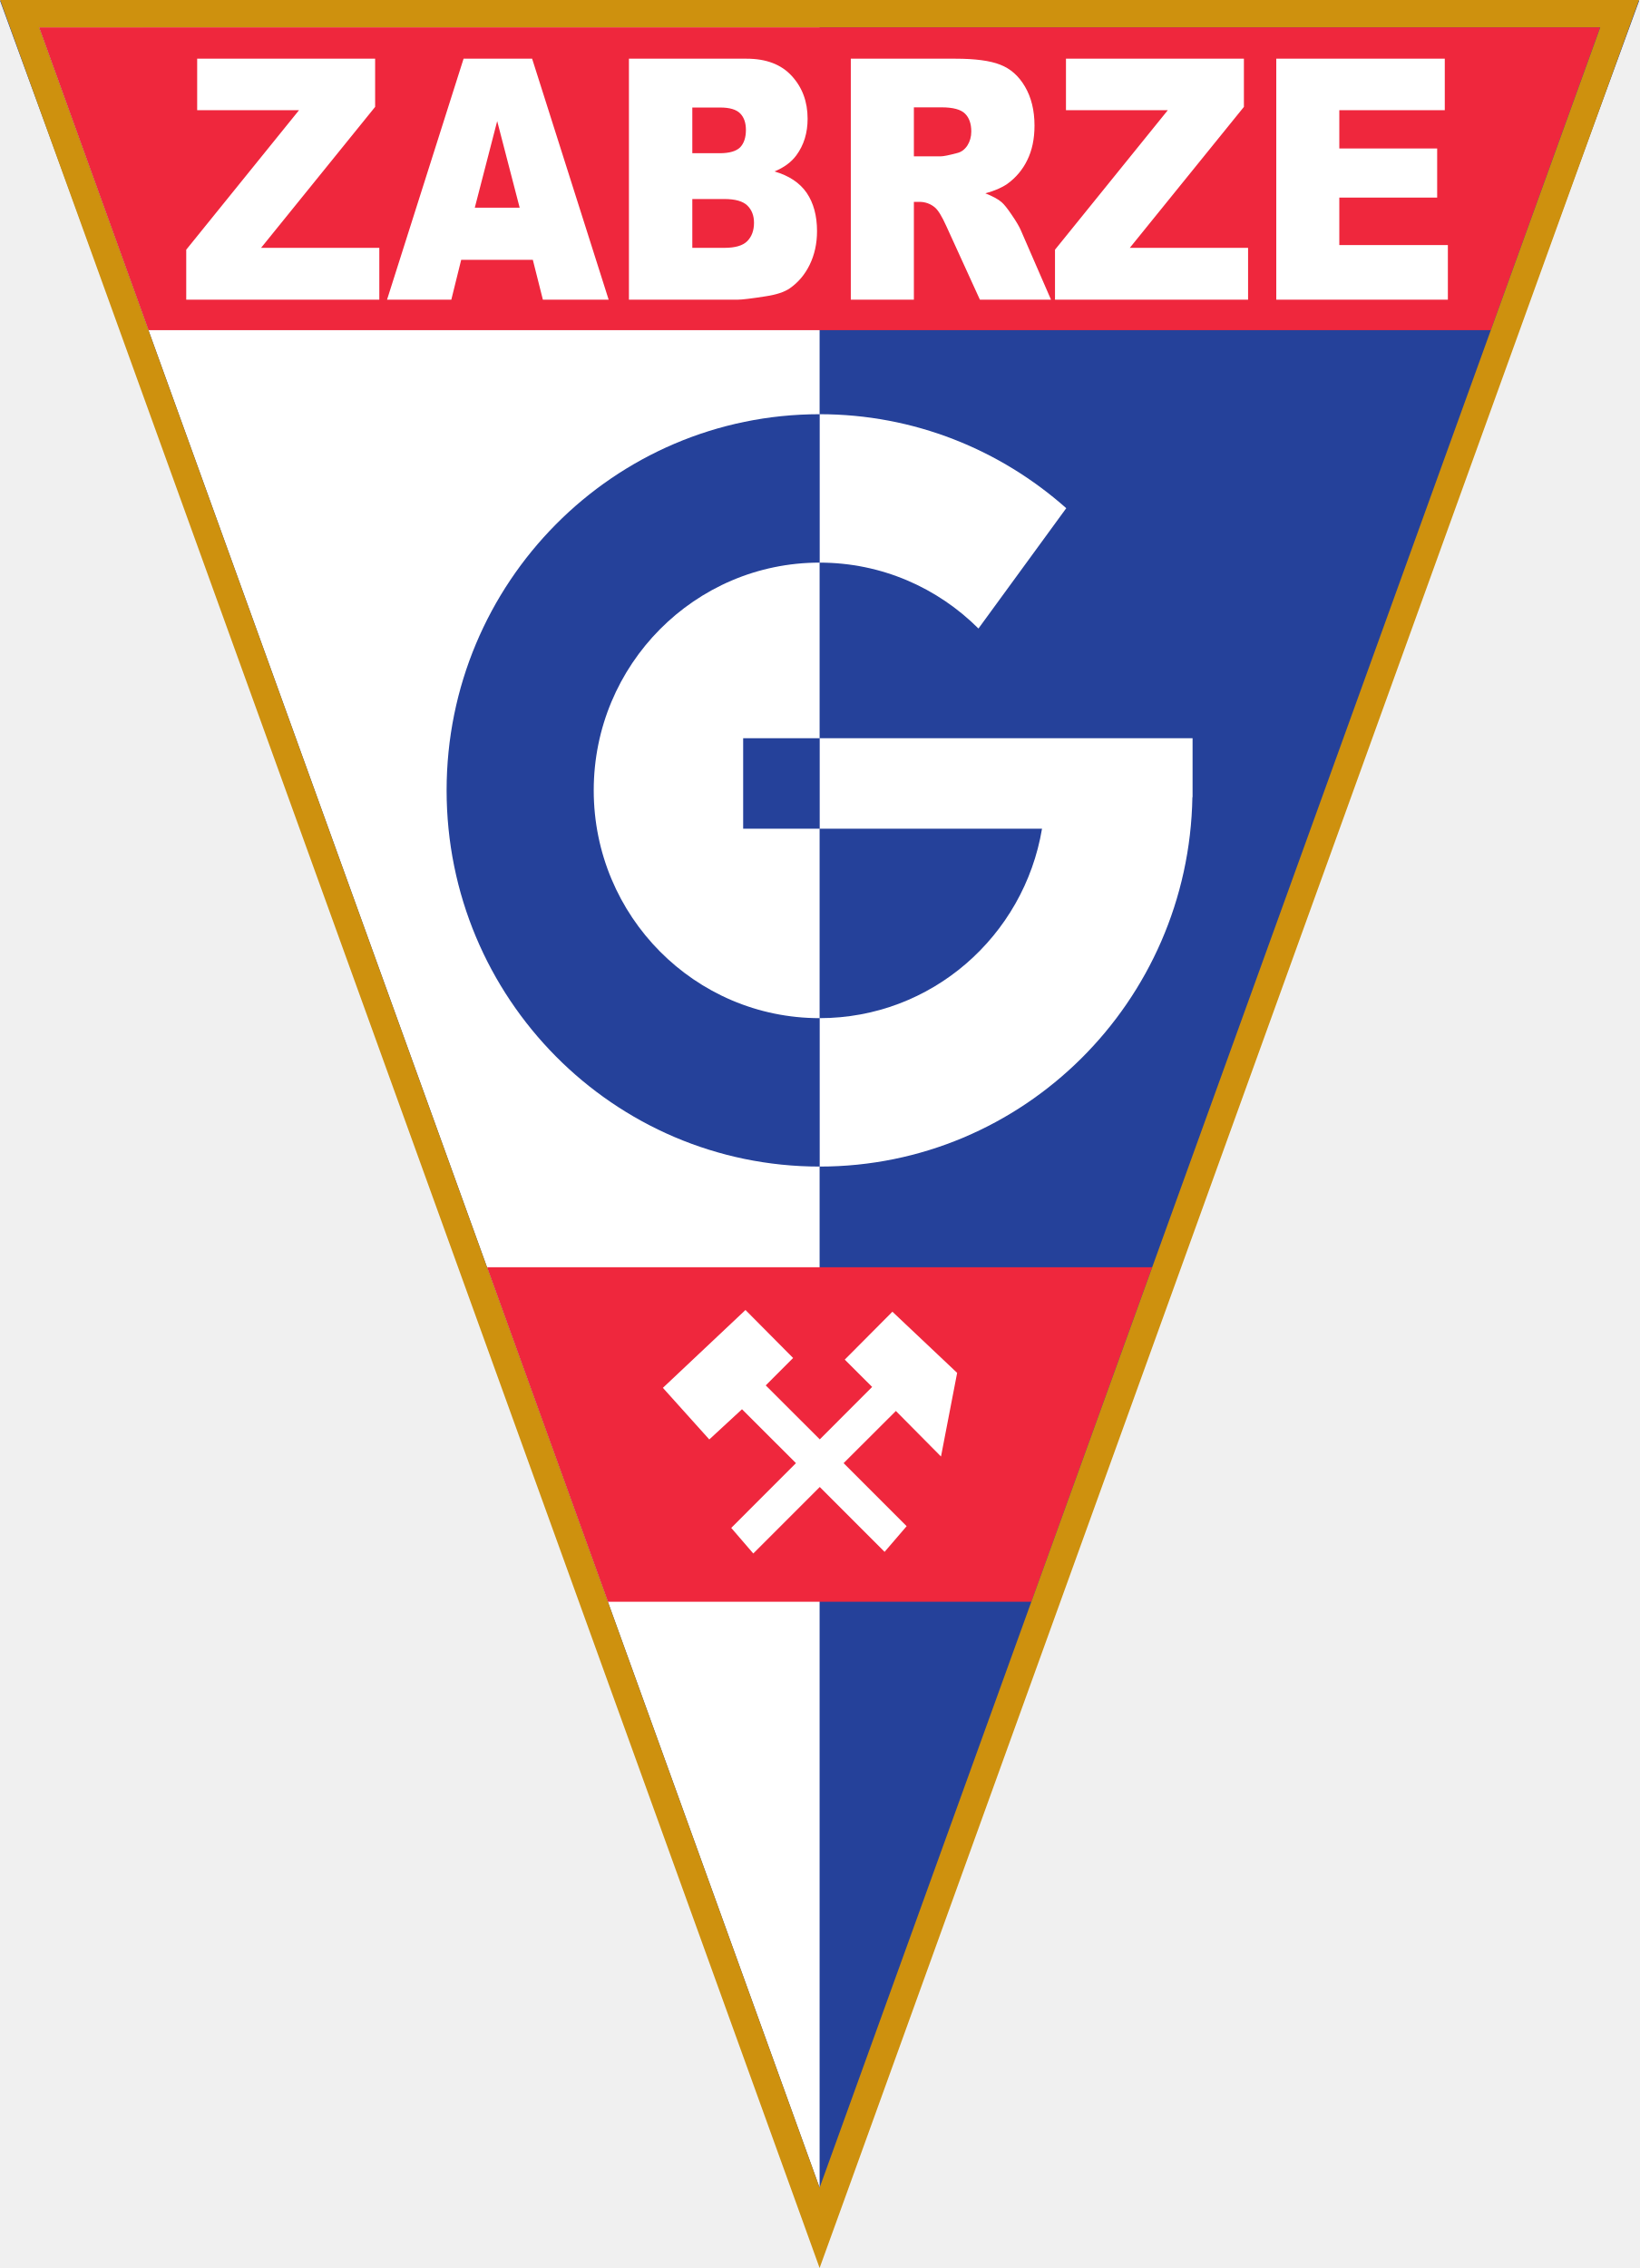
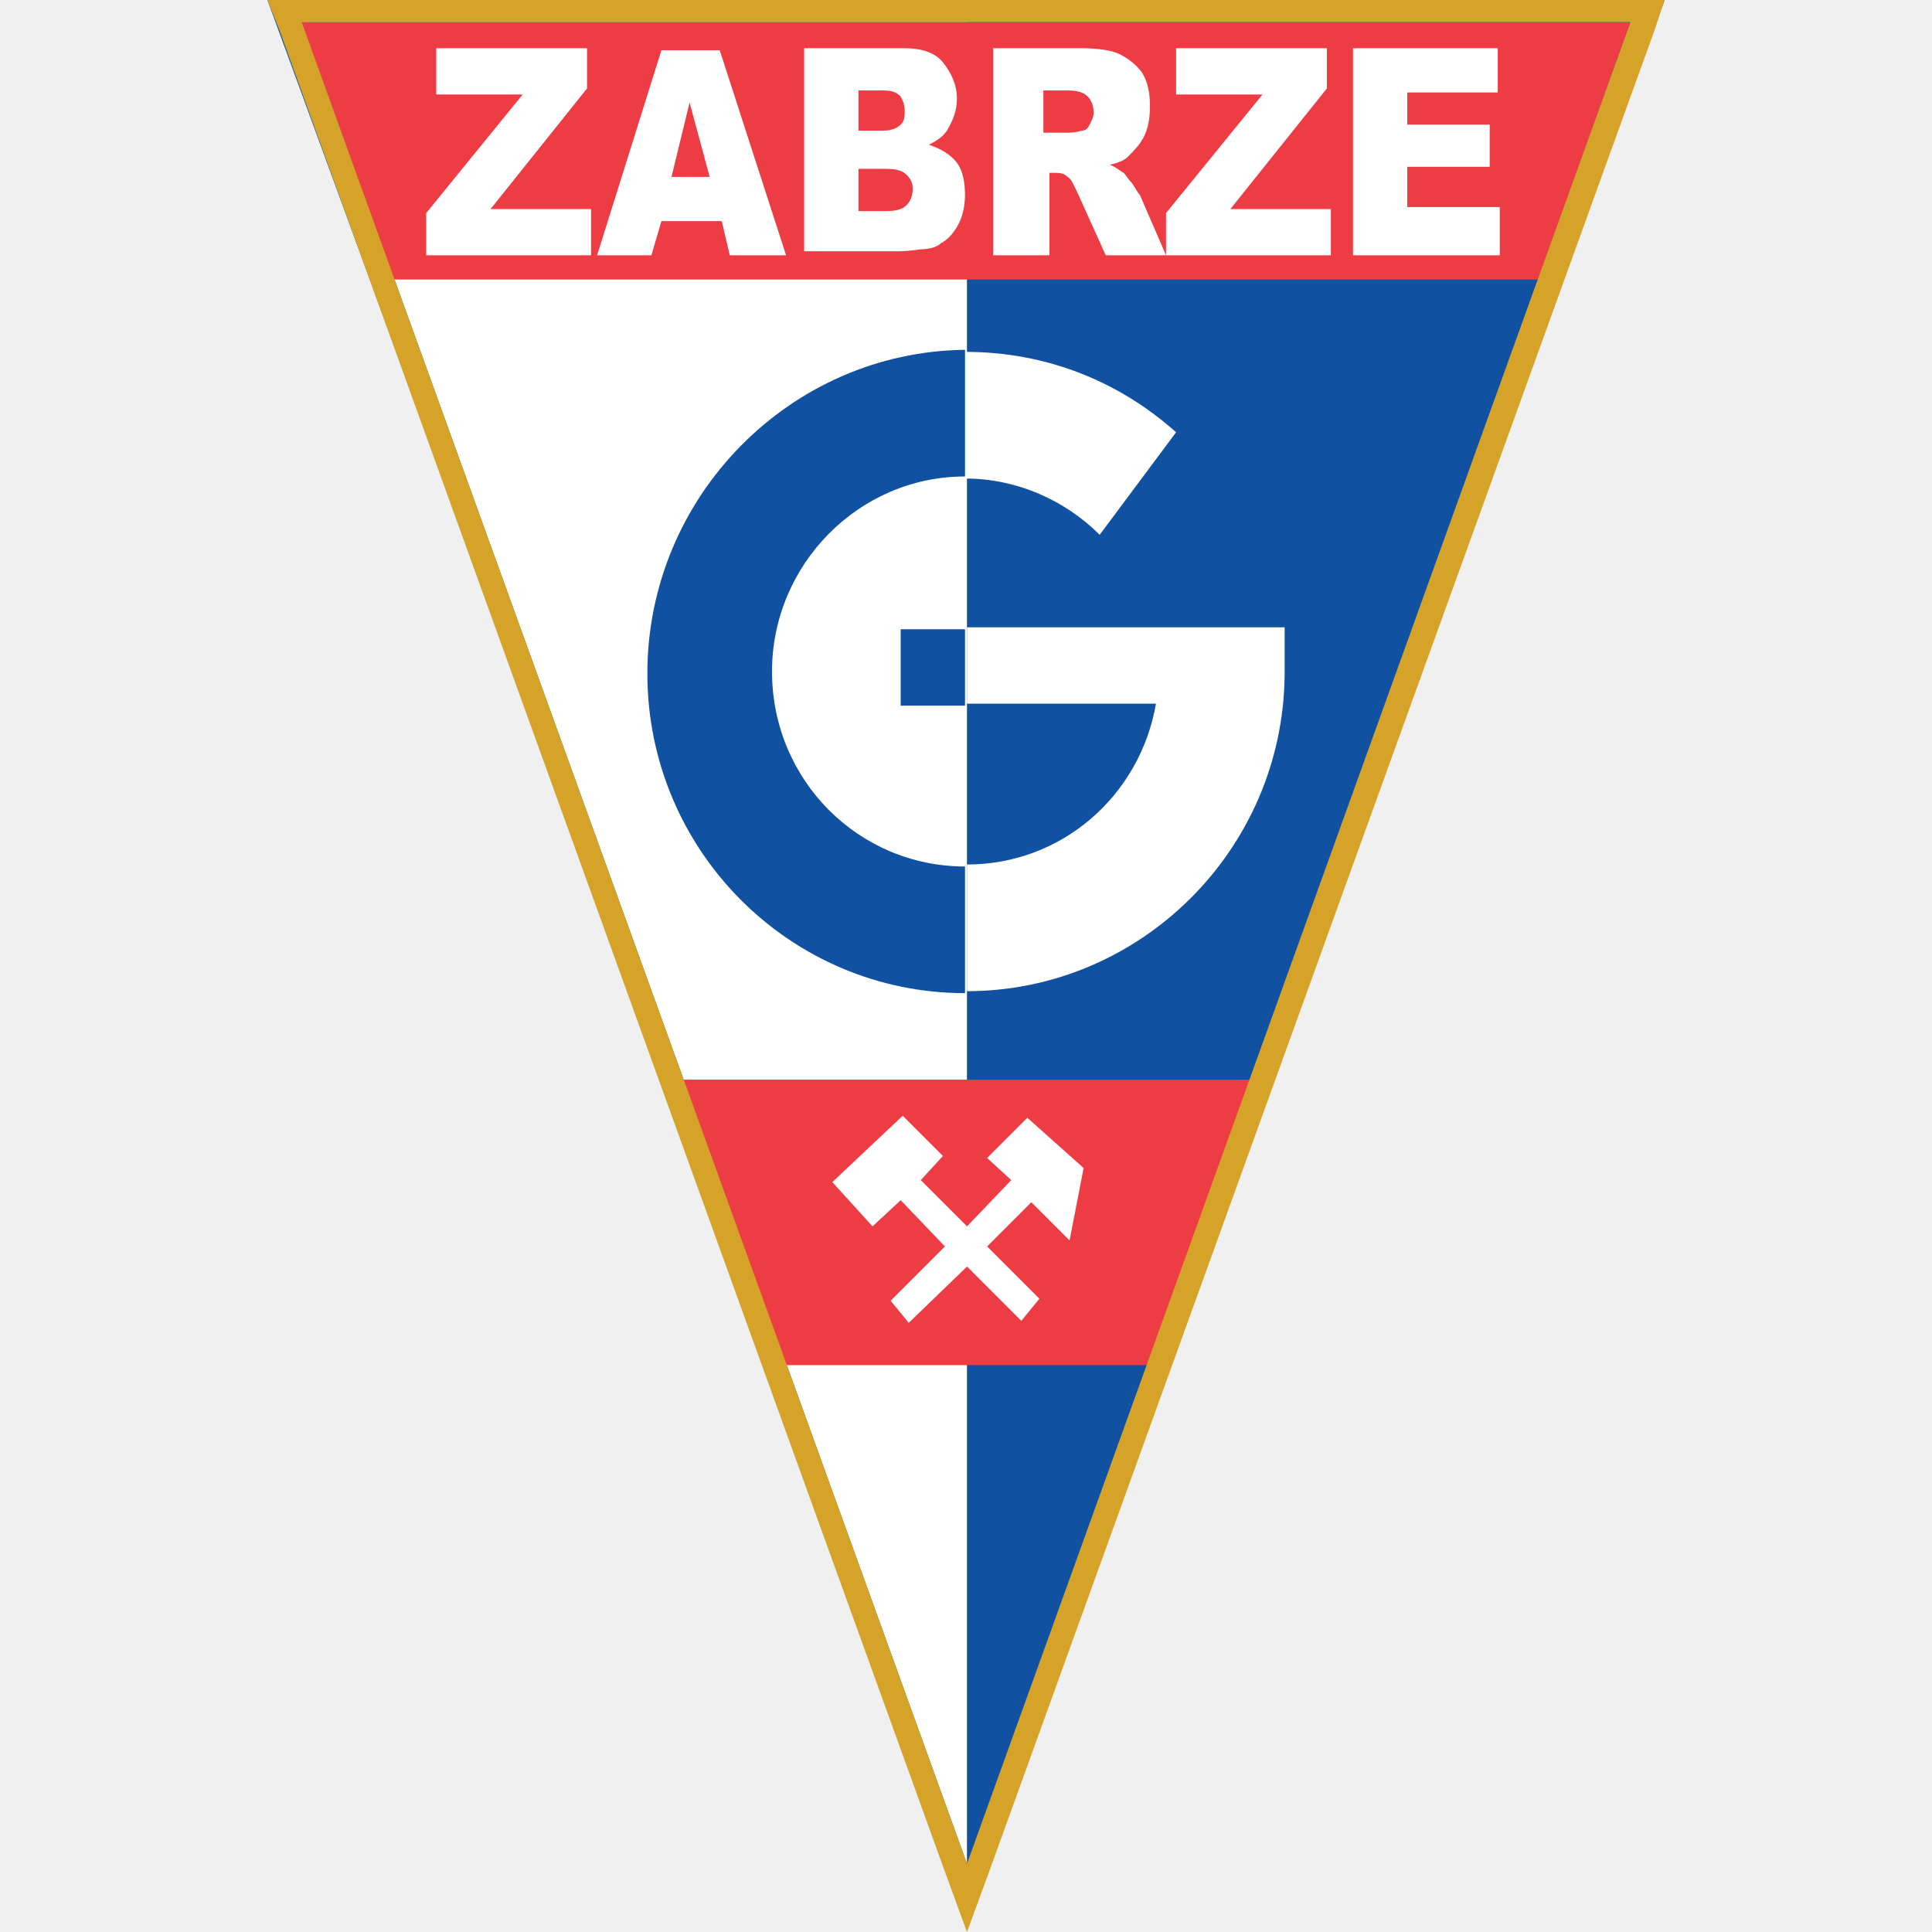
- <svg xmlns="http://www.w3.org/2000/svg" width="506" height="700" viewBox="0 0 506 700" fill="none">
-   <g clip-path="url(#clip0_37_135)">
-     <path d="M252.997 0.165H506L252.997 691.905L0 0.165L252.997 0.162V0.165Z" fill="#25419A" />
-     <path d="M252.997 8.428H12.046L252.997 675.22V8.428Z" fill="white" />
-     <path d="M493.934 8.431L460.173 101.903H45.827L12.057 8.431H493.954H493.926H493.934ZM355.642 391.132L318.353 494.368H187.647L150.341 391.132H355.642Z" fill="#EF273D" />
-     <path d="M218.945 444.276L204.623 428.344L230.115 404.32L244.82 419.132L236.368 427.588L253.053 444.248L269.214 428.064L260.763 419.636L275.471 404.852L295.454 423.724L290.471 449.54L276.543 435.484L260.407 451.584L279.864 471.044L273.058 478.968L253.053 458.948L232.528 479.472L225.722 471.576L245.699 451.584L229.042 434.952L218.945 444.276ZM60.863 18.116H115.796V32.99L80.591 76.49H117.087V92.492H57.487V77.067L92.309 34.006H60.863V18.116ZM164.476 80.192H142.36L139.314 92.49H119.475L143.099 18.116H164.258L187.882 92.498H167.578L164.476 80.192ZM160.414 64.109L153.474 37.377L146.557 64.109H160.414ZM194.139 18.116H230.47C236.534 18.116 241.172 19.9 244.408 23.442C247.675 27.009 249.294 31.399 249.294 36.644C249.294 41.034 248.14 44.794 245.808 47.95C244.271 50.036 242.023 51.71 239.059 52.917C243.56 54.208 246.88 56.431 249.019 59.534C251.133 62.661 252.202 66.587 252.202 71.333C252.202 75.177 251.435 78.635 249.926 81.735C248.417 84.809 246.357 87.226 243.723 89.037C242.105 90.135 239.635 90.958 236.343 91.451C231.979 92.137 229.07 92.495 227.643 92.495H194.139V18.116ZM213.704 47.292H222.156C225.174 47.292 227.287 46.659 228.494 45.452C229.675 44.192 230.252 42.406 230.252 40.104C230.252 37.932 229.675 36.232 228.494 35.022C227.287 33.79 225.229 33.186 222.293 33.186H213.704V47.292ZM213.704 76.496H223.609C226.957 76.496 229.317 75.807 230.688 74.407C232.063 73.007 232.749 71.114 232.749 68.754C232.749 66.559 232.063 64.778 230.716 63.456C229.345 62.112 226.985 61.426 223.583 61.426H213.704V76.496ZM262.63 92.495V18.116H294.978C300.969 18.116 305.588 18.721 308.723 19.956C311.886 21.165 314.462 23.414 316.393 26.734C318.325 30.027 319.333 34.034 319.333 38.755C319.333 42.902 318.577 46.441 317.093 49.431C315.692 52.339 313.584 54.85 310.963 56.734C309.283 57.912 307.015 58.901 304.16 59.674C306.455 60.575 308.135 61.48 309.199 62.418C309.899 63.017 310.963 64.308 312.306 66.312C313.678 68.314 314.574 69.852 315.05 70.921L324.428 92.495H302.48L292.094 69.742C290.779 66.833 289.631 64.912 288.595 64.033C287.259 62.9 285.559 62.287 283.808 62.306H282.1V92.495H262.63ZM282.1 48.255H290.331C291.198 48.259 292.906 47.919 295.454 47.236C296.741 46.934 297.777 46.166 298.617 44.904C299.401 43.672 299.821 42.216 299.821 40.594C299.821 38.181 299.177 36.342 297.889 35.078C296.601 33.79 294.194 33.13 290.639 33.13H282.1V48.255ZM329.047 18.116H383.972V32.992L348.755 76.493H385.26V92.495H325.66V77.07L360.485 34.009H329.047V18.116ZM393.966 18.116H445.98V34.009H413.422V45.836H443.628V60.987H413.422V75.642H446.932V92.495H393.966V18.116ZM368.127 243.771V227.853H252.997V255.766H321.656C316.086 288.96 287.531 314.244 252.997 314.244V360.052C315.89 360.052 366.979 309.204 368.071 246.05L368.127 246.022V243.771ZM329.131 156.85C308.807 138.821 282.184 127.842 252.997 127.842V173.648C272.123 173.648 289.435 181.415 302.032 193.987L329.131 156.85Z" fill="white" />
-     <path d="M137.859 243.936C137.859 308.084 189.419 360.052 252.997 360.052V314.244C214.499 314.244 183.274 282.772 183.274 243.936C183.274 205.128 214.499 173.648 252.997 173.648V127.842C189.419 127.842 137.859 179.824 137.859 243.936ZM229.401 255.766H252.997V227.853H229.401V255.766Z" fill="#25419A" />
-     <path d="M493.962 8.428L252.997 675.22L12.046 8.428L493.971 8.422L493.962 8.428ZM505.944 1.22923e-08H0.056L4.143 11.281L245.094 678.101L252.997 699.997L260.928 678.101L501.857 11.281L505.944 -0.003V1.22923e-08Z" fill="#CE910E" />
-   </g>
-   <defs>
-     <clipPath id="clip0_37_135">
-       <rect width="506" height="700" fill="white" />
-     </clipPath>
-   </defs>
+ <svg xmlns="http://www.w3.org/2000/svg" width="700" height="700" viewBox="0 0 700 700" fill="none">
+   <path d="M350.364 0H603.122L350.364 691.988L96.878 0H350.364Z" fill="#1051A1" />
+   <path d="M350.349 8.031H109.245L350.349 675.253V8.031Z" fill="white" />
+   <path d="M590.722 8.031L557.216 101.268H142.752L109.245 8.031H590.722ZM453.053 391.174L415.905 494.608H284.79L247.642 391.174H453.053Z" fill="#EE3C44" />
+   <path d="M316.137 444.328L301.57 428.303L327.062 404.266L341.632 418.834L333.619 427.574L350.372 444.328L366.398 427.574L357.656 419.562L372.225 404.994L392.62 423.204L387.522 449.427L373.681 435.587L357.656 451.613L376.595 470.55L370.039 478.563L350.372 458.897L329.248 479.291L322.694 471.278L342.36 451.613L326.334 434.858L316.137 444.328Z" fill="white" />
+   <path d="M158.064 17.474H212.695V32.042L177.731 75.746H214.151V92.5H154.422V77.204L189.385 34.228H158.064L158.064 17.474ZM261.498 80.117H239.646L236.003 92.5H216.337L239.646 18.202H260.77L284.807 92.5H264.412L261.498 80.117ZM257.126 64.093L249.844 37.141L243.288 64.093H257.126ZM291.362 17.474H327.784C333.61 17.474 338.71 18.931 341.623 22.573C344.536 26.215 346.722 30.585 346.722 35.684C346.722 40.055 345.264 43.697 343.079 47.338C341.623 49.523 339.438 50.981 336.524 52.437C340.895 53.895 344.537 56.08 346.722 58.993C348.907 61.907 349.635 66.278 349.635 70.647C349.635 74.29 348.907 77.931 347.45 80.845C345.994 83.758 343.809 86.674 340.895 88.13C339.438 89.587 336.524 90.314 333.611 90.314C329.24 91.042 326.326 91.042 324.869 91.042H291.362V17.474ZM311.03 47.338H319.77C322.686 47.338 324.869 46.611 326.326 45.154C327.784 43.697 327.784 42.24 327.784 40.055C327.784 37.87 327.054 36.412 326.326 34.956C324.869 33.499 323.414 32.771 319.77 32.771H311.03V47.338ZM311.03 76.476H321.228C324.869 76.476 327.054 75.746 328.512 74.29C329.968 72.833 330.698 70.647 330.698 68.464C330.698 66.278 329.968 64.821 328.512 63.364C327.054 61.907 324.869 61.179 321.228 61.179H311.03V76.476ZM359.833 92.5V17.474H391.883C397.71 17.474 402.808 18.202 405.724 19.659C408.637 21.116 411.55 23.302 413.736 26.215C415.92 29.857 416.65 33.499 416.65 38.598C416.65 42.968 415.92 46.611 414.464 49.523C413.006 52.437 410.821 54.623 408.637 56.807C407.18 58.265 404.994 58.993 402.08 59.721C404.266 60.449 405.722 61.907 407.18 62.635C407.908 63.365 408.637 64.821 410.093 66.278C411.551 68.463 412.278 69.919 413.006 70.647L422.477 92.5H400.625L390.427 69.919C388.97 67.006 388.242 64.821 386.784 64.093C385.328 62.635 383.871 62.635 381.685 62.635H380.229V92.5H359.833ZM378.771 48.067H386.784C387.512 48.067 389.697 48.067 391.883 47.338C393.34 47.338 394.068 46.611 394.796 45.154C395.526 43.697 396.254 42.24 396.254 40.783C396.254 38.598 395.526 36.412 394.068 34.956C392.611 33.499 390.427 32.771 386.784 32.771H378.044V48.067L378.771 48.067ZM426.118 17.474H480.748V32.042L445.785 75.746H482.206V92.5L422.477 92.5L422.476 77.204L457.439 34.228H426.118L426.118 17.474ZM490.946 17.474H542.663V33.499H509.885V45.154H539.75V60.449H509.885V75.018H543.391V92.5H490.218V17.474L490.946 17.474Z" fill="white" />
+   <path d="M465.448 243.301V227.277H350.361V254.957H418.831C413.003 288.464 384.596 313.229 350.361 313.229V359.119C413.003 359.119 464.72 308.13 465.448 244.759V243.301C465.448 243.788 465.448 243.788 465.448 243.301ZM426.115 156.621C405.719 138.411 379.496 127.486 349.631 127.486V173.375C368.57 173.375 386.052 181.387 398.434 193.77L426.115 156.621Z" fill="white" />
+   <path d="M234.553 244.018C234.553 308.119 286.27 359.835 349.642 359.835V313.945C311.037 313.945 279.715 282.624 279.715 243.29C279.715 204.684 311.037 172.634 349.642 172.634V126.744C286.27 127.472 234.553 179.917 234.553 244.018ZM326.333 255.674H349.642V227.993H326.333V255.674Z" fill="#1051A1" />
+   <path d="M590.738 8.012L350.364 675.235L109.261 8.012H590.738ZM603.122 0H96.878L101.249 10.926L342.352 678.149L350.364 700L358.377 678.149L599.48 10.926L603.122 0Z" fill="#D6A329" />
</svg>
